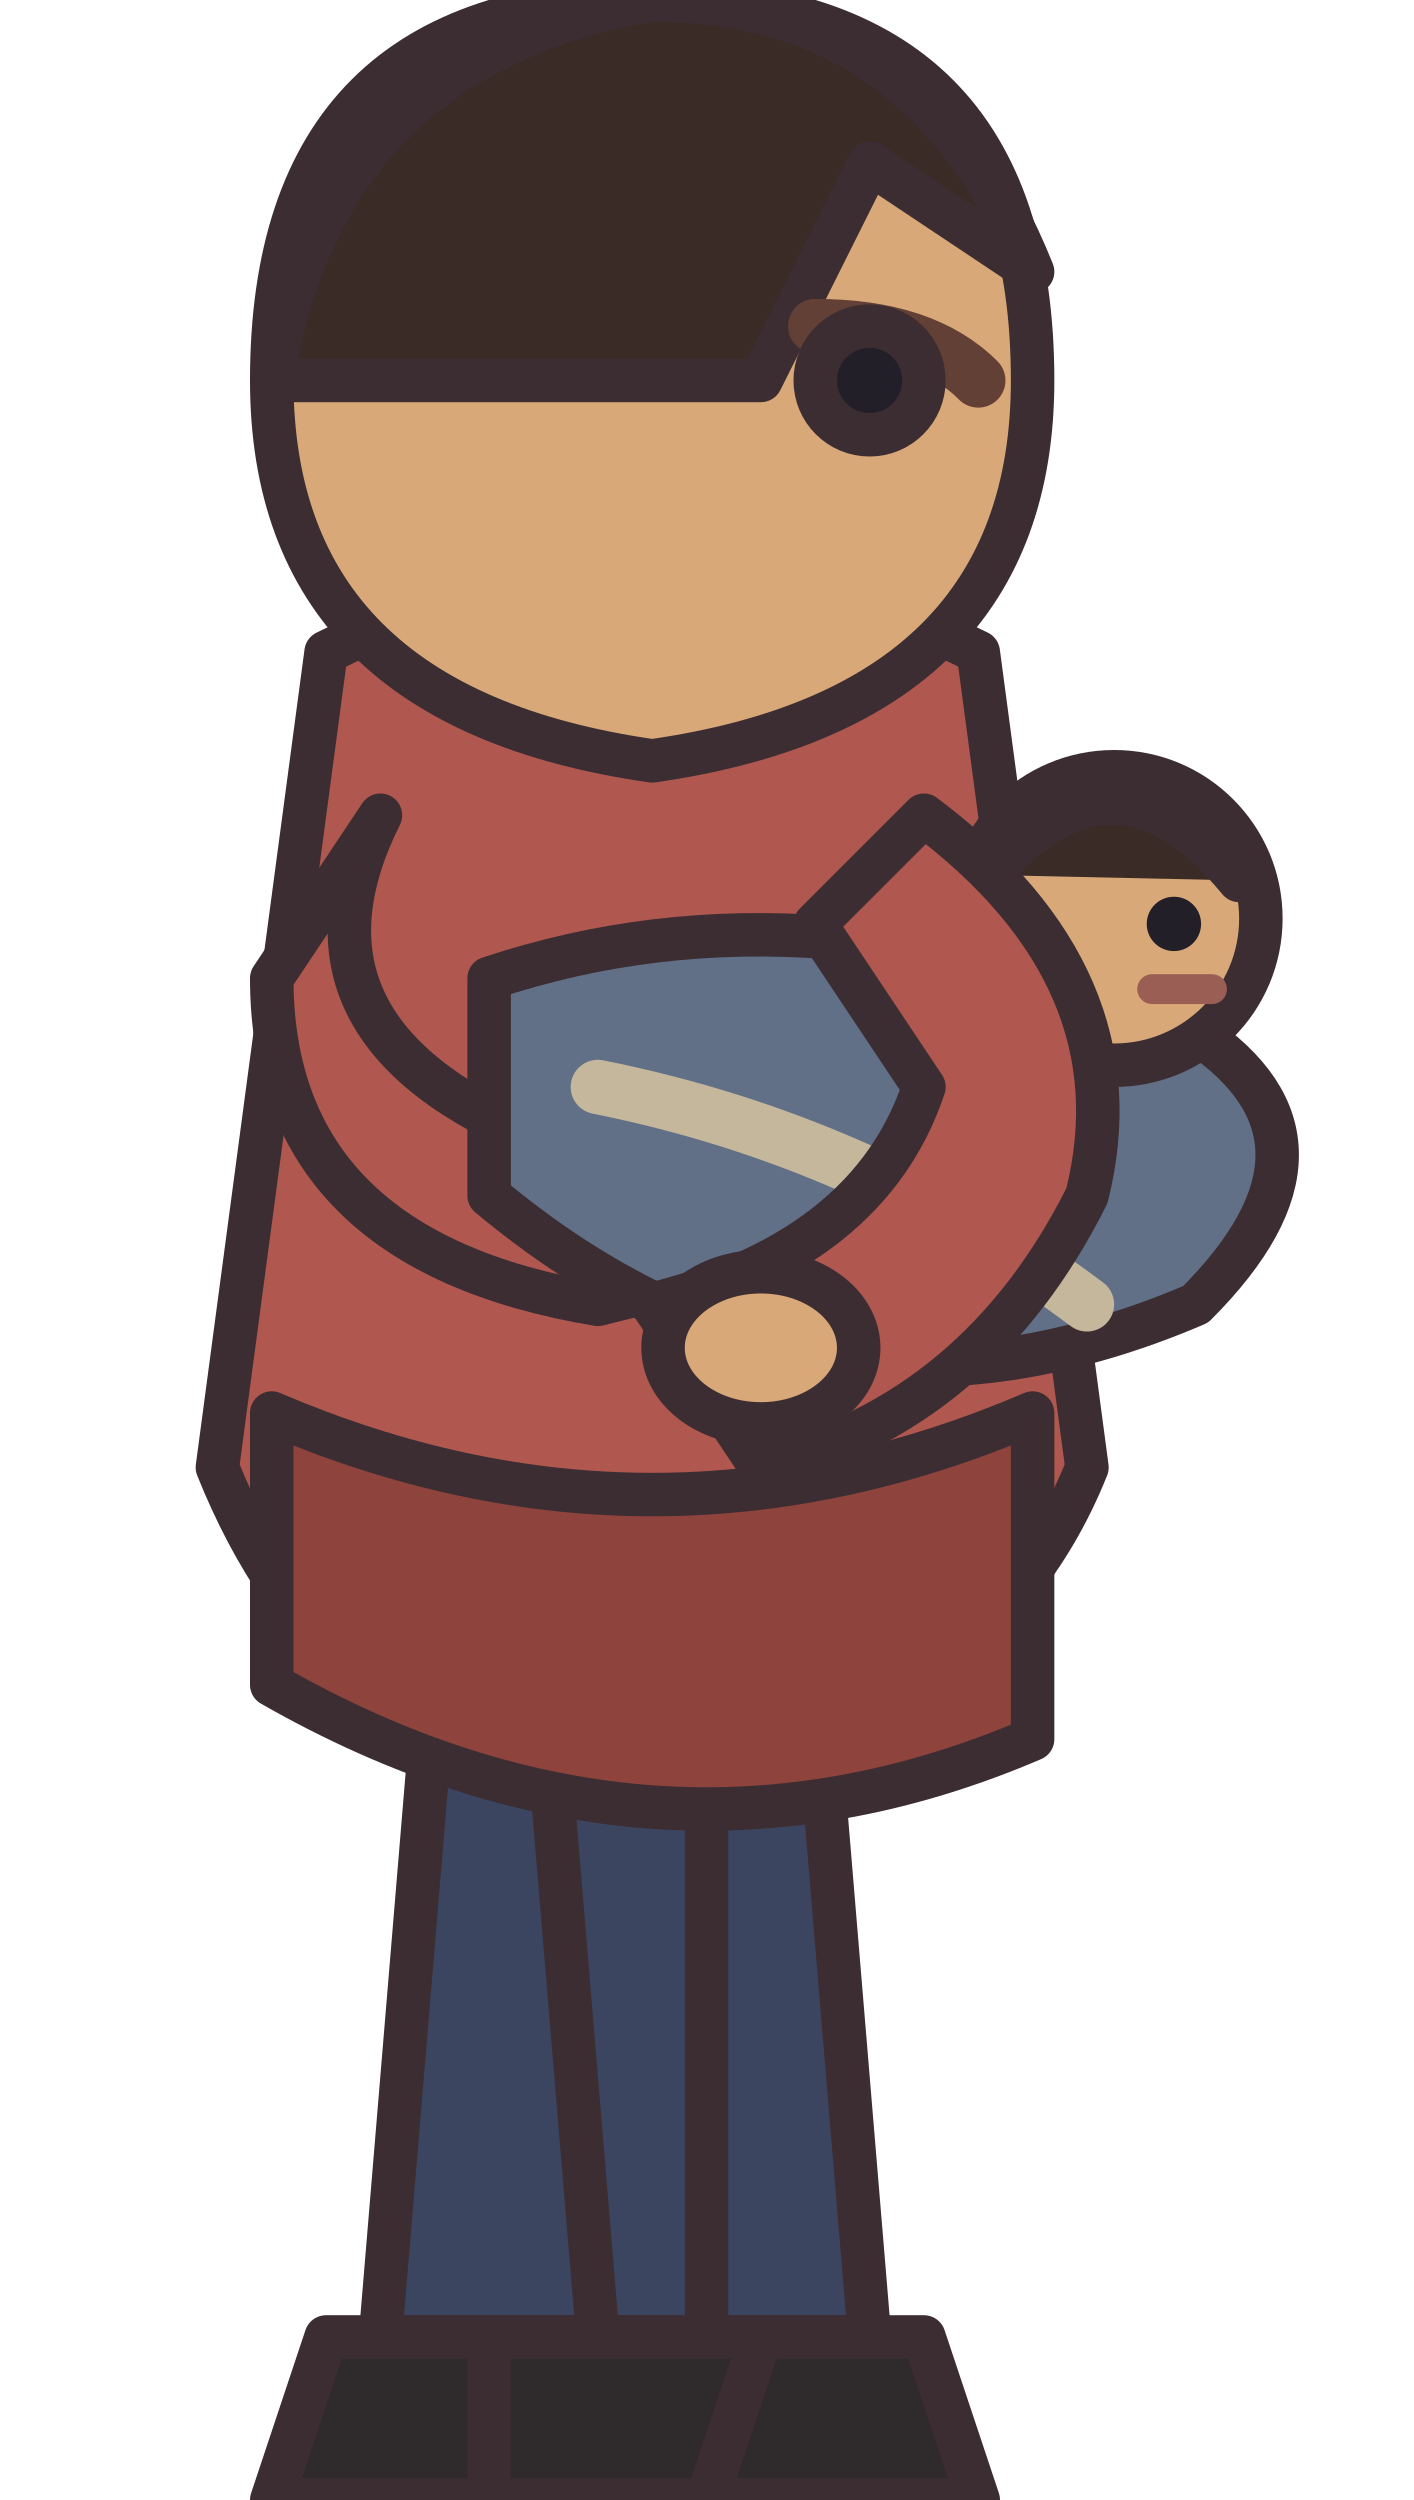
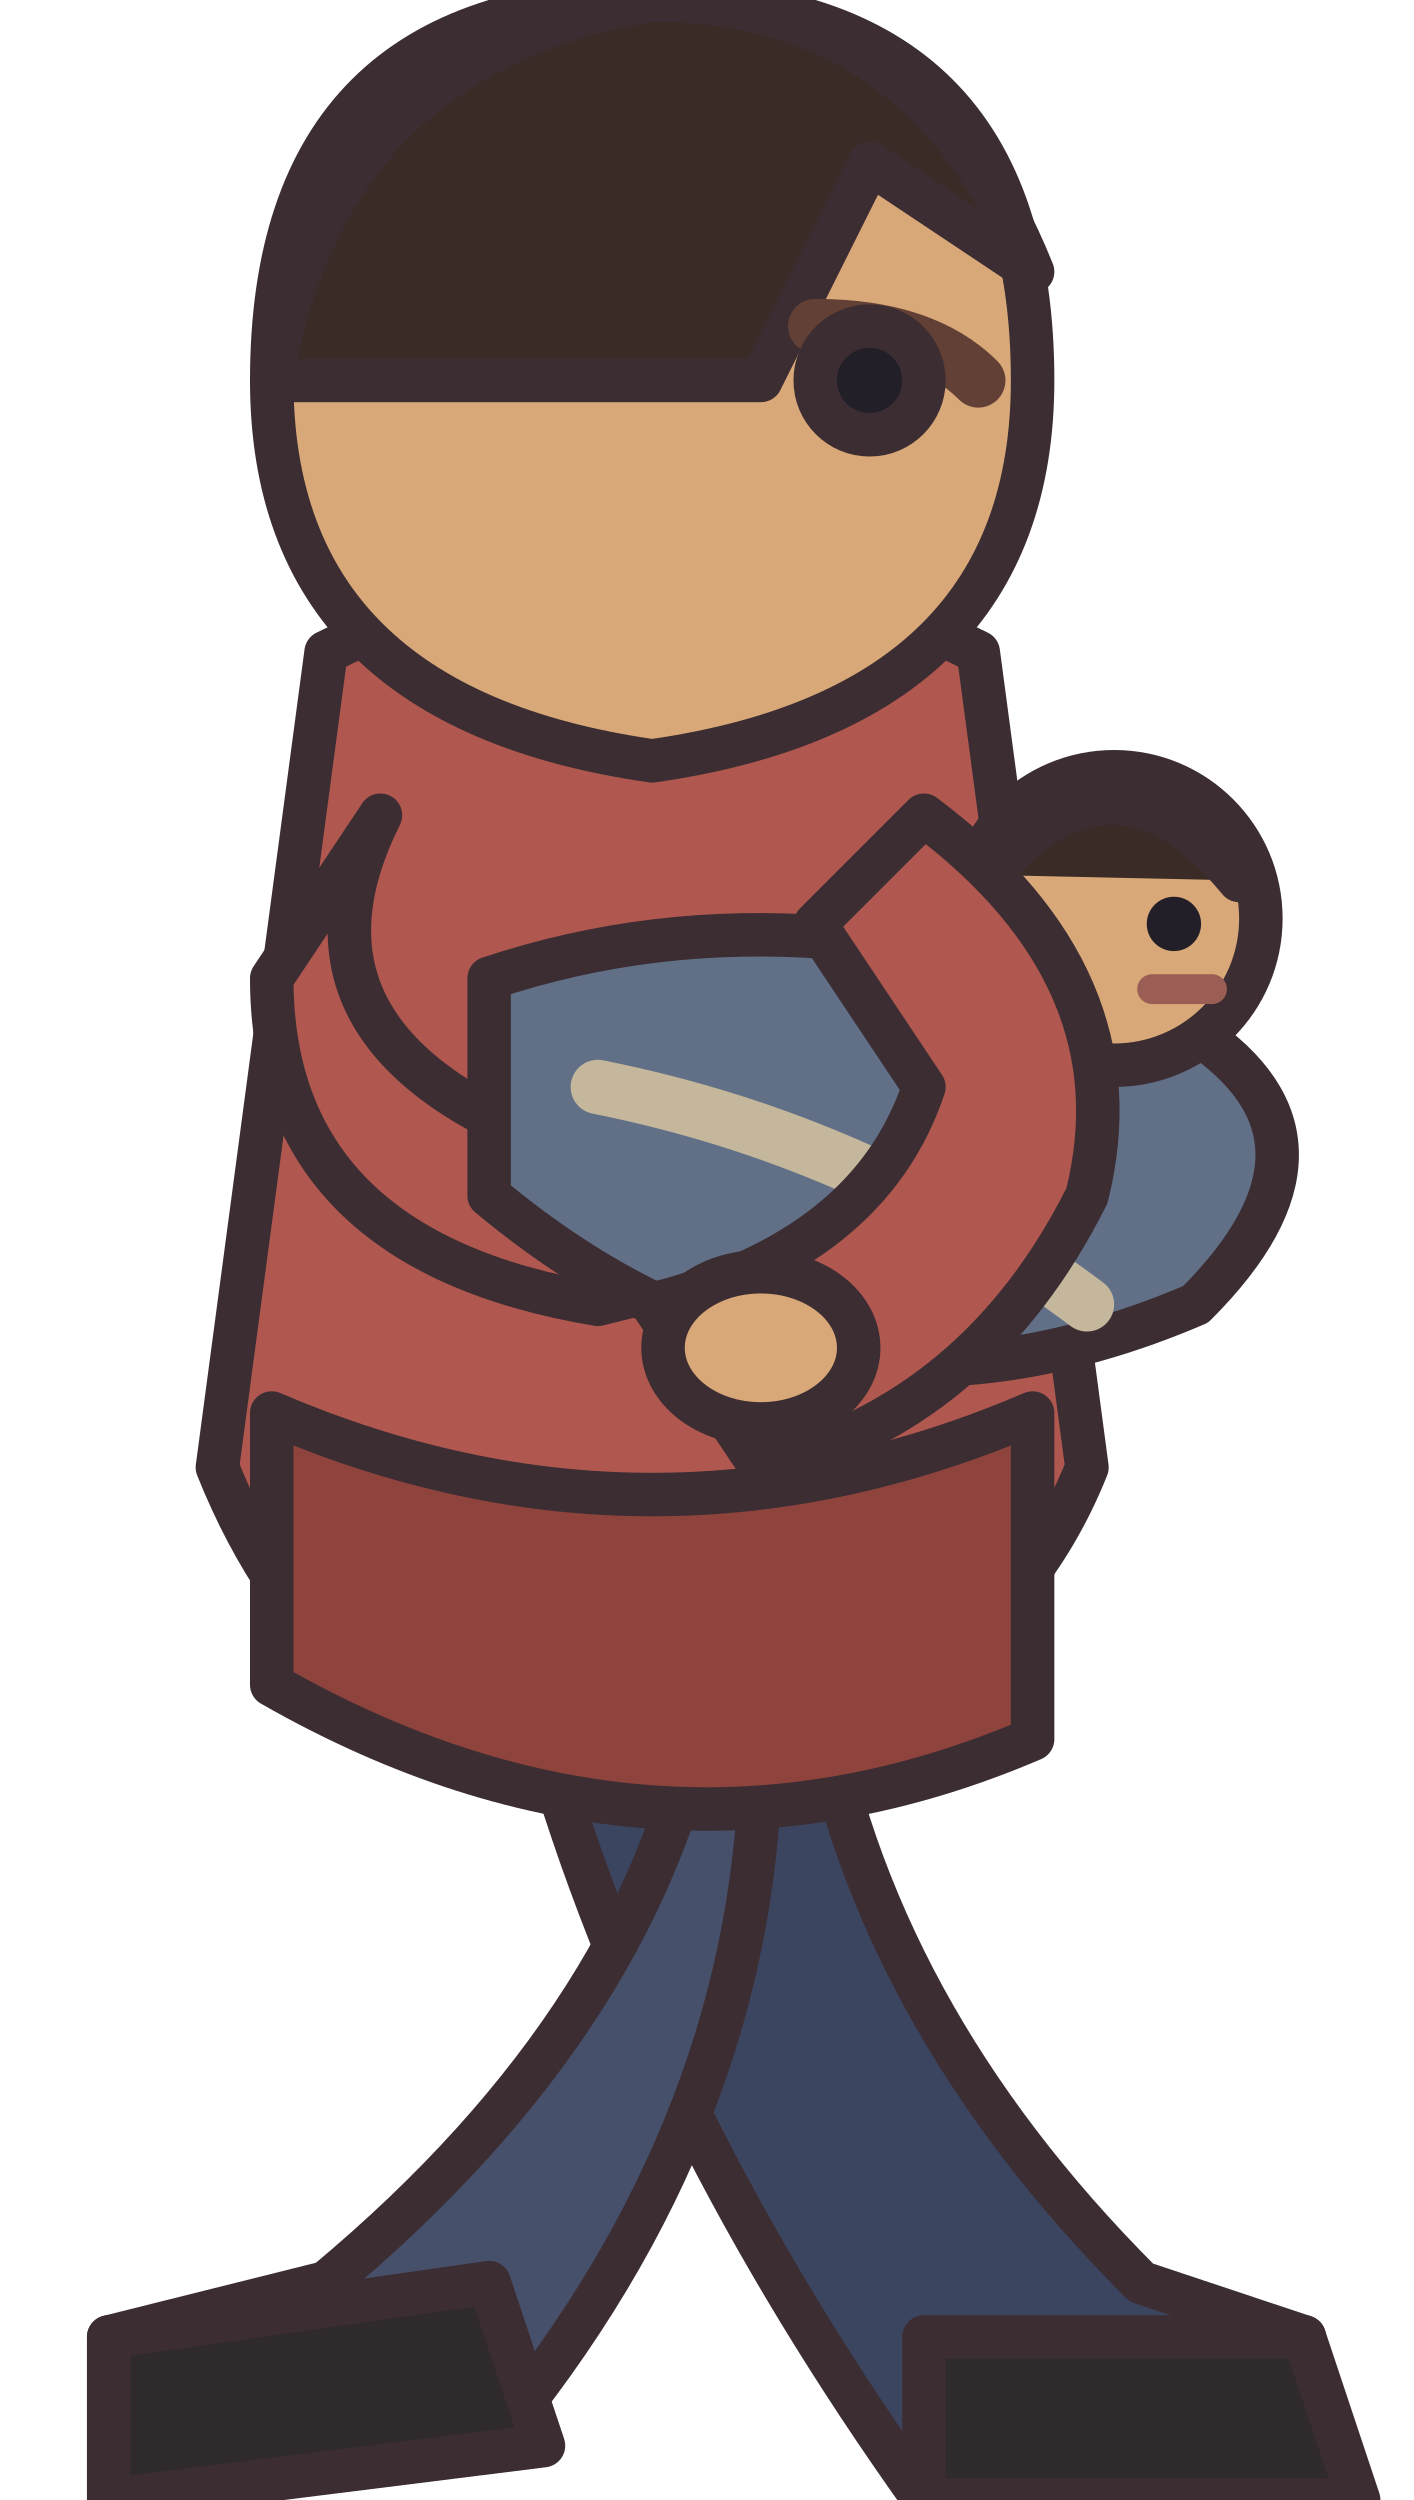
<svg xmlns="http://www.w3.org/2000/svg" width="26" height="46" viewBox="0 0 26 46" shape-rendering="geometricPrecision" stroke="#3b2d32" stroke-width="0.8" stroke-linejoin="round" stroke-linecap="round">
-   <path d="M8 31 L13 31 L13 43 L7 43 Z M10 31 L15 31 L16 43 L11 43 Z" fill="#3c4560" />
-   <path d="M6 43 L14 43 L13 46 L5 46 Z M9 43 L17 43 L18 46 L9 46 Z" fill="#2f2a2c" />
+   <path d="M10 31 L15 31 Q16 37 21 42 L24 43 L24 46 L17 46 Q12 39 10 32 Z" fill="#3c4560" />
+   <path d="M8 31 L13 31 Q12 37 6 42 L2 43 L2 46 L9 45 Q14 39 14 32 Z" fill="#46506b" />
+   <path d="M2 43 L9 42 L10 45 L2 46 Z M17 43 L24 43 L25 46 L17 46 Z" fill="#2f2a2c" />
  <path d="M6 12 Q12 9 18 12 L20 27 Q18 32 11 33 Q6 32 4 27 Z" fill="#b0574f" />
  <path d="M5 26 Q12 29 19 26 L19 32 Q12 35 5 31 Z" fill="#8e433d" />
  <path d="M7 15 Q5 19 10 21 L18 20 L19 22 L11 24 Q5 23 5 18 Z" fill="#b0574f" />
  <ellipse cx="19" cy="20.5" rx="1.7" ry="1.4" fill="#d9a878" />
  <path d="M9 18 Q15 16 22 19 Q25 21 22 24 Q15 27 9 22 Z" fill="#617087" />
  <path d="M11 20 Q16 21 20 24" fill="none" stroke="#c4b79c" stroke-width="1" />
  <circle cx="20.5" cy="16.9" r="2.7" fill="#d9a878" />
  <path d="M18.2 16.1 Q20.5 13.4 22.8 16.2" fill="#3a2b26" />
  <circle cx="21.6" cy="17" r="0.5" fill="#221f28" stroke="none" />
  <path d="M21.2 18.2 L22.3 18.2" fill="none" stroke="#9b5e54" stroke-width="0.55" />
  <path d="M17 15 Q21 18 20 22 Q18 26 14 27 L12 24 Q16 23 17 20 L15 17 Z" fill="#b0574f" />
  <ellipse cx="14" cy="24.8" rx="1.8" ry="1.4" fill="#d9a878" />
  <path d="M12 0 Q19 0 19 7 Q19 13 12 14 Q5 13 5 7 Q5 0 12 0 Z" fill="#d9a878" />
  <path d="M5 7 Q6 1 12 0 Q17 0 19 5 L16 3 L14 7 Z" fill="#3a2b26" />
  <path d="M15 6 Q17 6 18 7" fill="none" stroke="#634035" stroke-width="1" />
  <circle cx="16" cy="7" r="1" fill="#221f28" />
</svg>
